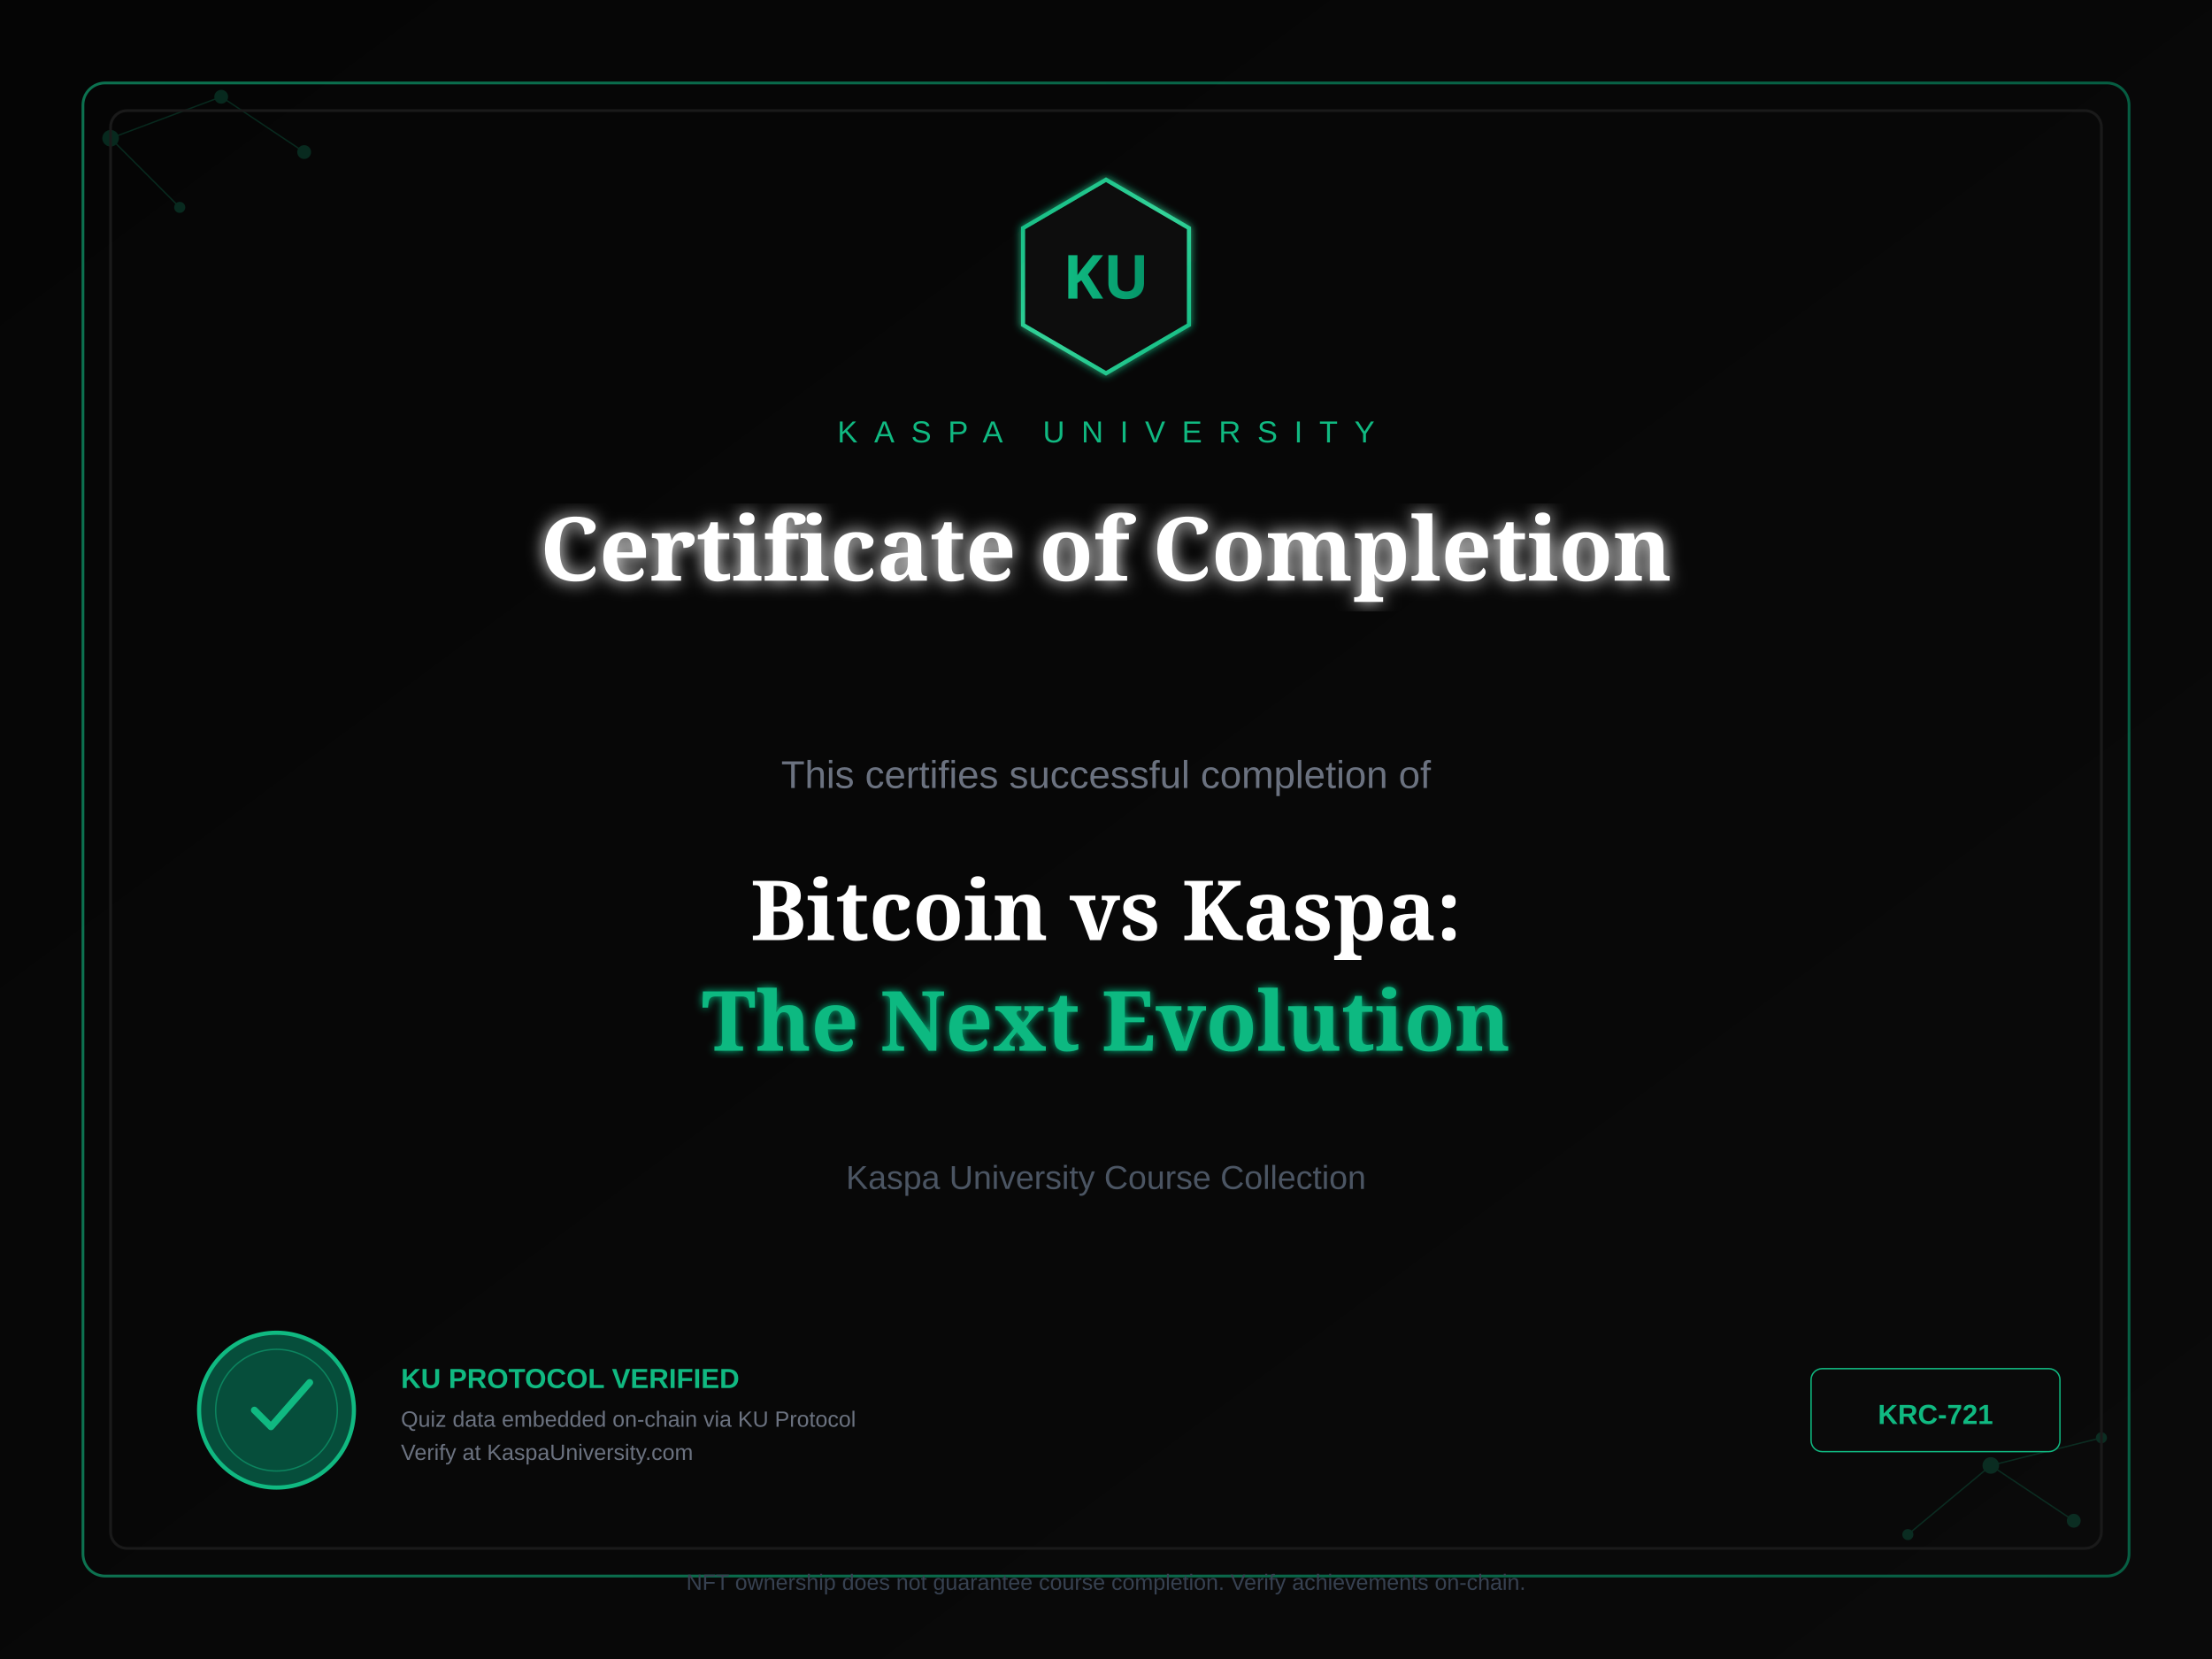
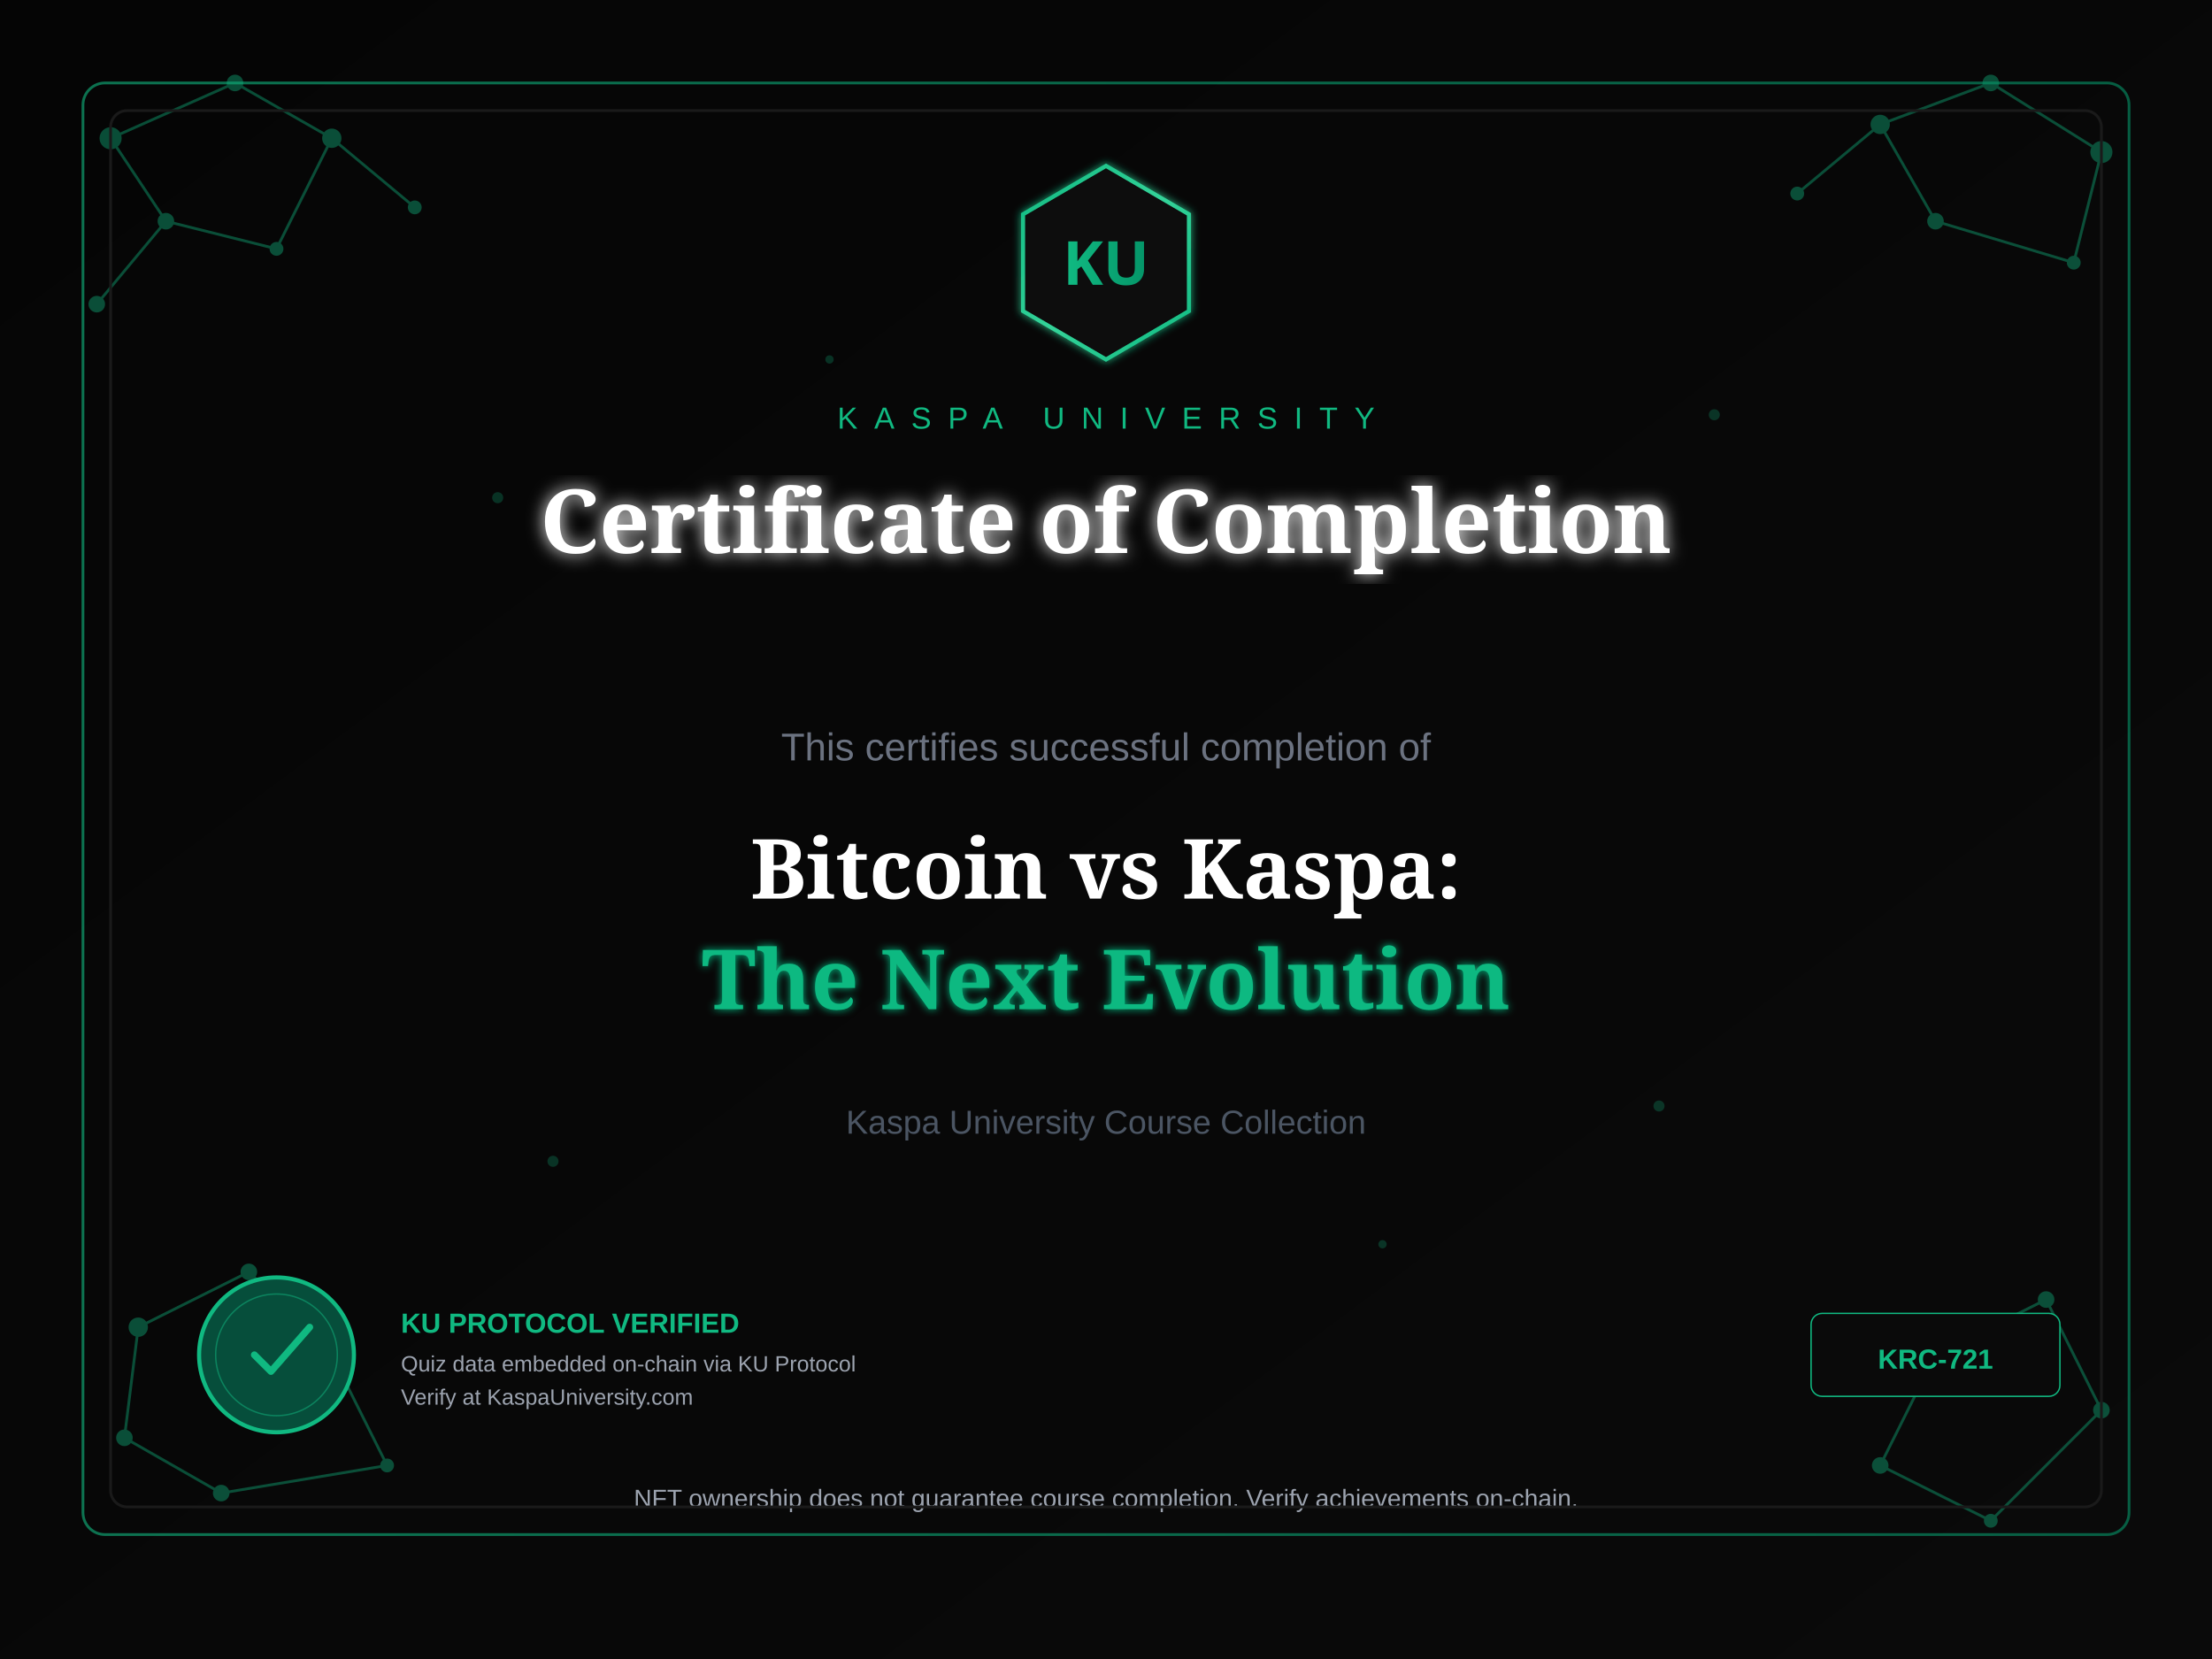
<svg xmlns="http://www.w3.org/2000/svg" viewBox="0 0 800 600" width="800" height="600">
  <defs>
    <linearGradient id="bg" x1="0%" y1="0%" x2="100%" y2="100%">
      <stop offset="0%" style="stop-color:#050505" />
      <stop offset="100%" style="stop-color:#0a0a0a" />
    </linearGradient>
    <linearGradient id="green" x1="0%" y1="0%" x2="100%" y2="0%">
      <stop offset="0%" style="stop-color:#10b981" />
      <stop offset="100%" style="stop-color:#059669" />
    </linearGradient>
    <linearGradient id="goldGreen" x1="0%" y1="0%" x2="100%" y2="100%">
      <stop offset="0%" style="stop-color:#10b981" />
      <stop offset="50%" style="stop-color:#34d399" />
      <stop offset="100%" style="stop-color:#10b981" />
    </linearGradient>
    <filter id="glow">
      <feGaussianBlur stdDeviation="3" result="coloredBlur" />
      <feMerge>
        <feMergeNode in="coloredBlur" />
        <feMergeNode in="SourceGraphic" />
      </feMerge>
    </filter>
    <filter id="softGlow">
      <feGaussianBlur stdDeviation="1.5" result="coloredBlur" />
      <feMerge>
        <feMergeNode in="coloredBlur" />
        <feMergeNode in="SourceGraphic" />
      </feMerge>
    </filter>
  </defs>
  <rect width="800" height="600" fill="url(#bg)" />
-   <g opacity="0.2">
-     <circle cx="40" cy="50" r="3" fill="#10b981" />
-     <circle cx="80" cy="35" r="2.5" fill="#10b981" />
-     <circle cx="65" cy="75" r="2" fill="#10b981" />
-     <circle cx="110" cy="55" r="2.5" fill="#10b981" />
-     <line x1="40" y1="50" x2="80" y2="35" stroke="#10b981" stroke-width="0.5" />
-     <line x1="40" y1="50" x2="65" y2="75" stroke="#10b981" stroke-width="0.5" />
-     <line x1="80" y1="35" x2="110" y2="55" stroke="#10b981" stroke-width="0.5" />
+   <g opacity="0.4">
+     <circle cx="40" cy="50" r="4" fill="#10b981" />
+     <circle cx="85" cy="30" r="3" fill="#10b981" />
+     <circle cx="60" cy="80" r="3" fill="#10b981" />
+     <circle cx="120" cy="50" r="3.5" fill="#10b981" />
+     <circle cx="100" cy="90" r="2.5" fill="#10b981" />
+     <circle cx="35" cy="110" r="3" fill="#10b981" />
+     <circle cx="150" cy="75" r="2.5" fill="#10b981" />
+     <line x1="40" y1="50" x2="85" y2="30" stroke="#10b981" stroke-width="1" />
+     <line x1="40" y1="50" x2="60" y2="80" stroke="#10b981" stroke-width="1" />
+     <line x1="85" y1="30" x2="120" y2="50" stroke="#10b981" stroke-width="1" />
+     <line x1="60" y1="80" x2="100" y2="90" stroke="#10b981" stroke-width="1" />
+     <line x1="60" y1="80" x2="35" y2="110" stroke="#10b981" stroke-width="1" />
+     <line x1="120" y1="50" x2="150" y2="75" stroke="#10b981" stroke-width="1" />
+     <line x1="120" y1="50" x2="100" y2="90" stroke="#10b981" stroke-width="1" />
  </g>
-   <g opacity="0.2">
-     <circle cx="720" cy="530" r="3" fill="#10b981" />
-     <circle cx="750" cy="550" r="2.5" fill="#10b981" />
-     <circle cx="690" cy="555" r="2" fill="#10b981" />
-     <circle cx="760" cy="520" r="2" fill="#10b981" />
-     <line x1="720" y1="530" x2="750" y2="550" stroke="#10b981" stroke-width="0.5" />
-     <line x1="720" y1="530" x2="690" y2="555" stroke="#10b981" stroke-width="0.5" />
-     <line x1="720" y1="530" x2="760" y2="520" stroke="#10b981" stroke-width="0.5" />
+   <g opacity="0.4">
+     <circle cx="680" cy="45" r="3.5" fill="#10b981" />
+     <circle cx="720" cy="30" r="3" fill="#10b981" />
+     <circle cx="760" cy="55" r="4" fill="#10b981" />
+     <circle cx="700" cy="80" r="3" fill="#10b981" />
+     <circle cx="750" cy="95" r="2.5" fill="#10b981" />
+     <circle cx="650" cy="70" r="2.5" fill="#10b981" />
+     <line x1="680" y1="45" x2="720" y2="30" stroke="#10b981" stroke-width="1" />
+     <line x1="720" y1="30" x2="760" y2="55" stroke="#10b981" stroke-width="1" />
+     <line x1="680" y1="45" x2="700" y2="80" stroke="#10b981" stroke-width="1" />
+     <line x1="760" y1="55" x2="750" y2="95" stroke="#10b981" stroke-width="1" />
+     <line x1="700" y1="80" x2="750" y2="95" stroke="#10b981" stroke-width="1" />
+     <line x1="680" y1="45" x2="650" y2="70" stroke="#10b981" stroke-width="1" />
  </g>
-   <rect x="30" y="30" width="740" height="540" fill="none" stroke="url(#green)" stroke-width="1" rx="8" opacity="0.6" />
-   <rect x="40" y="40" width="720" height="520" fill="none" stroke="#1a1a1a" stroke-width="1" rx="6" />
-   <g transform="translate(400, 100)">
+   <g opacity="0.4">
+     <circle cx="50" cy="480" r="3.5" fill="#10b981" />
+     <circle cx="90" cy="460" r="3" fill="#10b981" />
+     <circle cx="45" cy="520" r="3" fill="#10b981" />
+     <circle cx="120" cy="490" r="2.5" fill="#10b981" />
+     <circle cx="80" cy="540" r="3" fill="#10b981" />
+     <circle cx="140" cy="530" r="2.5" fill="#10b981" />
+     <line x1="50" y1="480" x2="90" y2="460" stroke="#10b981" stroke-width="1" />
+     <line x1="50" y1="480" x2="45" y2="520" stroke="#10b981" stroke-width="1" />
+     <line x1="90" y1="460" x2="120" y2="490" stroke="#10b981" stroke-width="1" />
+     <line x1="45" y1="520" x2="80" y2="540" stroke="#10b981" stroke-width="1" />
+     <line x1="120" y1="490" x2="140" y2="530" stroke="#10b981" stroke-width="1" />
+     <line x1="80" y1="540" x2="140" y2="530" stroke="#10b981" stroke-width="1" />
+   </g>
+   <g opacity="0.4">
+     <circle cx="700" cy="490" r="3.5" fill="#10b981" />
+     <circle cx="740" cy="470" r="3" fill="#10b981" />
+     <circle cx="760" cy="510" r="3" fill="#10b981" />
+     <circle cx="680" cy="530" r="3" fill="#10b981" />
+     <circle cx="720" cy="550" r="2.5" fill="#10b981" />
+     <circle cx="660" cy="500" r="2.5" fill="#10b981" />
+     <line x1="700" y1="490" x2="740" y2="470" stroke="#10b981" stroke-width="1" />
+     <line x1="740" y1="470" x2="760" y2="510" stroke="#10b981" stroke-width="1" />
+     <line x1="700" y1="490" x2="680" y2="530" stroke="#10b981" stroke-width="1" />
+     <line x1="760" y1="510" x2="720" y2="550" stroke="#10b981" stroke-width="1" />
+     <line x1="680" y1="530" x2="720" y2="550" stroke="#10b981" stroke-width="1" />
+     <line x1="700" y1="490" x2="660" y2="500" stroke="#10b981" stroke-width="1" />
+   </g>
+   <g opacity="0.25">
+     <circle cx="180" cy="180" r="2" fill="#10b981" />
+     <circle cx="620" cy="150" r="2" fill="#10b981" />
+     <circle cx="200" cy="420" r="2" fill="#10b981" />
+     <circle cx="600" cy="400" r="2" fill="#10b981" />
+     <circle cx="300" cy="130" r="1.5" fill="#10b981" />
+     <circle cx="500" cy="450" r="1.5" fill="#10b981" />
+   </g>
+   <text x="400" y="545" text-anchor="middle" font-family="Arial, sans-serif" font-size="9" fill="#9ca3af">NFT ownership does not guarantee course completion. Verify achievements on-chain.</text>
+   <rect x="30" y="30" width="740" height="525" fill="none" stroke="url(#green)" stroke-width="1" rx="8" opacity="0.6" />
+   <rect x="40" y="40" width="720" height="505" fill="none" stroke="#1a1a1a" stroke-width="1" rx="6" />
+   <g transform="translate(400, 95)">
    <polygon points="0,-35 30,-17.5 30,17.5 0,35 -30,17.5 -30,-17.5" fill="#0a0a0a" stroke="url(#goldGreen)" stroke-width="1.5" filter="url(#softGlow)" />
    <text x="0" y="8" text-anchor="middle" font-family="Arial Black, sans-serif" font-size="22" fill="url(#green)" font-weight="bold">KU</text>
  </g>
-   <text x="400" y="160" text-anchor="middle" font-family="Arial, sans-serif" font-size="11" fill="#10b981" letter-spacing="6" font-weight="500">KASPA UNIVERSITY</text>
-   <text x="400" y="210" text-anchor="middle" font-family="Georgia, serif" font-size="32" fill="#ffffff" font-weight="bold" filter="url(#glow)">Certificate of Completion</text>
-   <line x1="200" y1="235" x2="600" y2="235" stroke="url(#green)" stroke-width="0.5" opacity="0.5" />
-   <text x="400" y="285" text-anchor="middle" font-family="Arial, sans-serif" font-size="14" fill="#6b7280">This certifies successful completion of</text>
-   <text x="400" y="340" text-anchor="middle" font-family="Georgia, serif" font-size="30" fill="#ffffff" font-weight="bold">Bitcoin vs Kaspa:</text>
-   <text x="400" y="380" text-anchor="middle" font-family="Georgia, serif" font-size="30" fill="#10b981" font-weight="bold" filter="url(#softGlow)">The Next Evolution</text>
-   <text x="400" y="430" text-anchor="middle" font-family="Arial, sans-serif" font-size="12" fill="#4b5563">Kaspa University Course Collection</text>
-   <g transform="translate(100, 510)">
+   <text x="400" y="155" text-anchor="middle" font-family="Arial, sans-serif" font-size="11" fill="#10b981" letter-spacing="6" font-weight="500">KASPA UNIVERSITY</text>
+   <text x="400" y="200" text-anchor="middle" font-family="Georgia, serif" font-size="32" fill="#ffffff" font-weight="bold" filter="url(#glow)">Certificate of Completion</text>
+   <line x1="200" y1="225" x2="600" y2="225" stroke="url(#green)" stroke-width="0.5" opacity="0.5" />
+   <text x="400" y="275" text-anchor="middle" font-family="Arial, sans-serif" font-size="14" fill="#6b7280">This certifies successful completion of</text>
+   <text x="400" y="325" text-anchor="middle" font-family="Georgia, serif" font-size="30" fill="#ffffff" font-weight="bold">Bitcoin vs Kaspa:</text>
+   <text x="400" y="365" text-anchor="middle" font-family="Georgia, serif" font-size="30" fill="#10b981" font-weight="bold" filter="url(#softGlow)">The Next Evolution</text>
+   <text x="400" y="410" text-anchor="middle" font-family="Arial, sans-serif" font-size="12" fill="#4b5563">Kaspa University Course Collection</text>
+   <g transform="translate(100, 490)">
    <circle cx="0" cy="0" r="28" fill="#064e3b" stroke="#10b981" stroke-width="1.5" />
    <circle cx="0" cy="0" r="22" fill="none" stroke="#10b981" stroke-width="0.5" opacity="0.5" />
    <path d="M-8 0l6 6l14-16" stroke="#10b981" stroke-width="2.5" fill="none" stroke-linecap="round" stroke-linejoin="round" />
  </g>
-   <text x="145" y="502" font-family="Arial, sans-serif" font-size="10" fill="#10b981" font-weight="bold">KU PROTOCOL VERIFIED</text>
-   <text x="145" y="516" font-family="Arial, sans-serif" font-size="8" fill="#6b7280">Quiz data embedded on-chain via KU Protocol</text>
-   <text x="145" y="528" font-family="Arial, sans-serif" font-size="8" fill="#6b7280">Verify at KaspaUniversity.com</text>
-   <g transform="translate(700, 510)">
+   <text x="145" y="482" font-family="Arial, sans-serif" font-size="10" fill="#10b981" font-weight="bold">KU PROTOCOL VERIFIED</text>
+   <text x="145" y="496" font-family="Arial, sans-serif" font-size="8" fill="#9ca3af">Quiz data embedded on-chain via KU Protocol</text>
+   <text x="145" y="508" font-family="Arial, sans-serif" font-size="8" fill="#9ca3af">Verify at KaspaUniversity.com</text>
+   <g transform="translate(700, 490)">
    <rect x="-45" y="-15" width="90" height="30" rx="4" fill="#0a0a0a" stroke="#10b981" stroke-width="0.5" />
    <text x="0" y="5" text-anchor="middle" font-family="Arial, sans-serif" font-size="10" fill="#10b981" font-weight="bold">KRC-721</text>
  </g>
-   <text x="400" y="575" text-anchor="middle" font-family="Arial, sans-serif" font-size="8" fill="#374151">NFT ownership does not guarantee course completion. Verify achievements on-chain.</text>
</svg>
